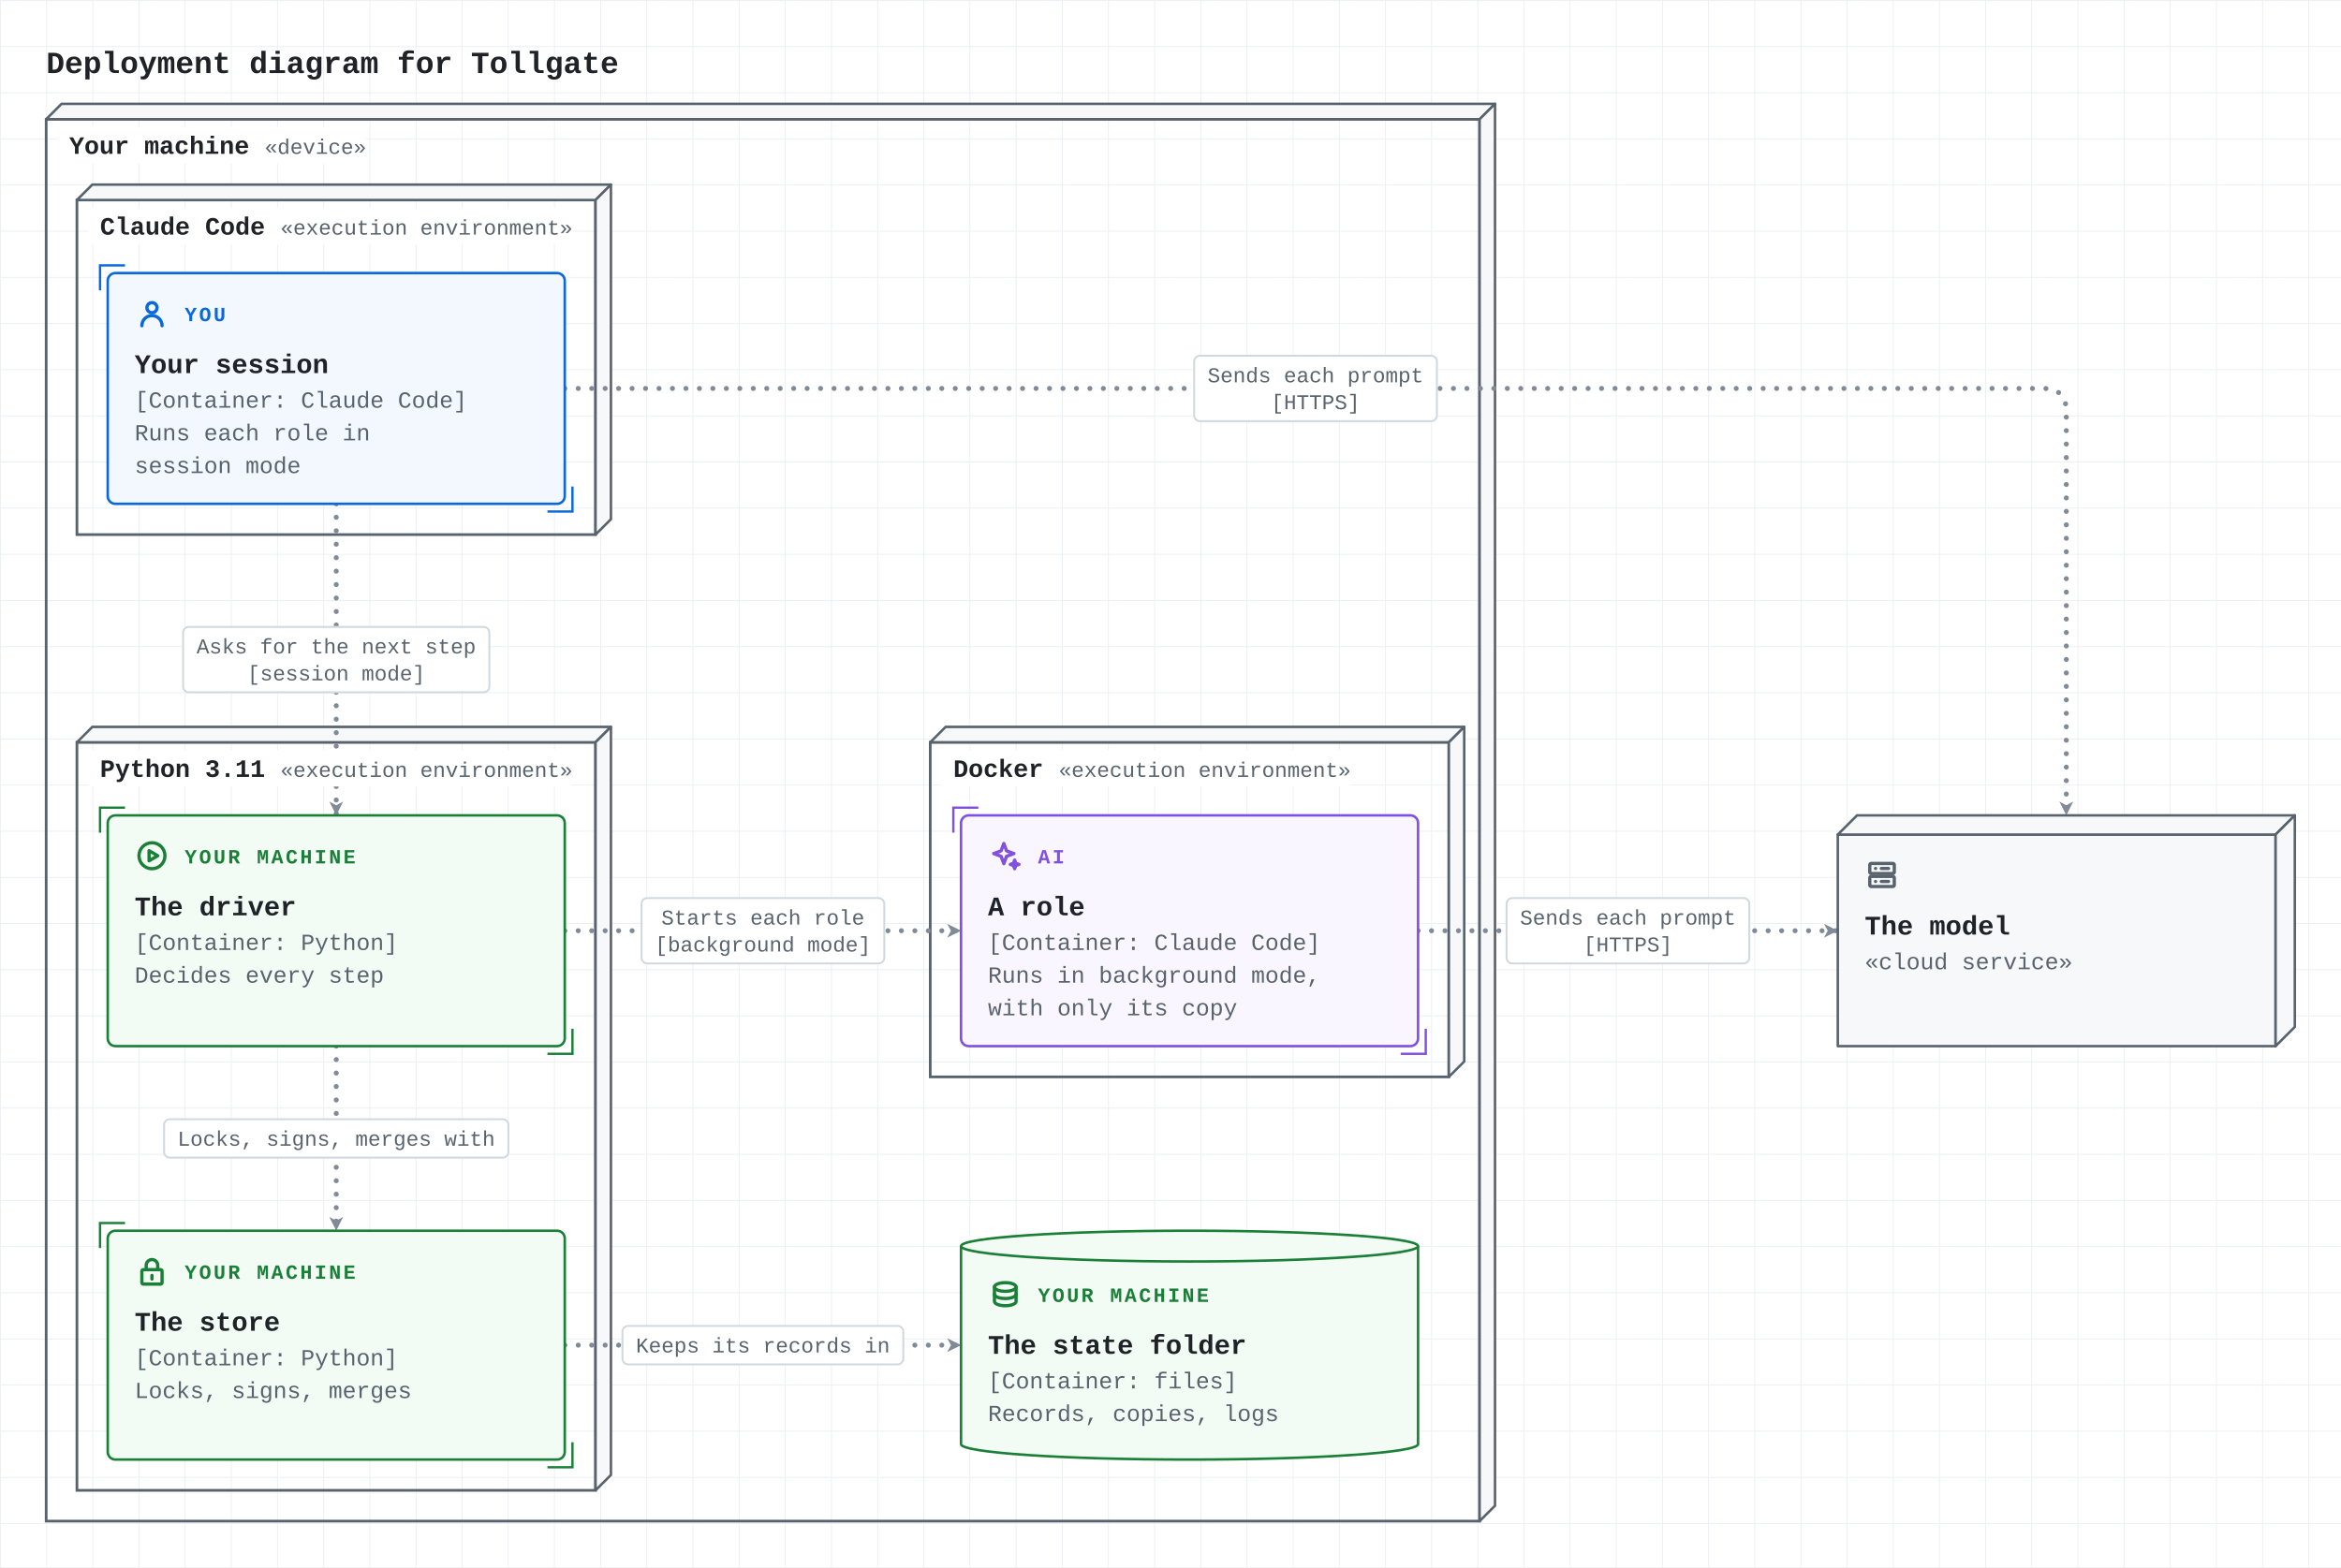
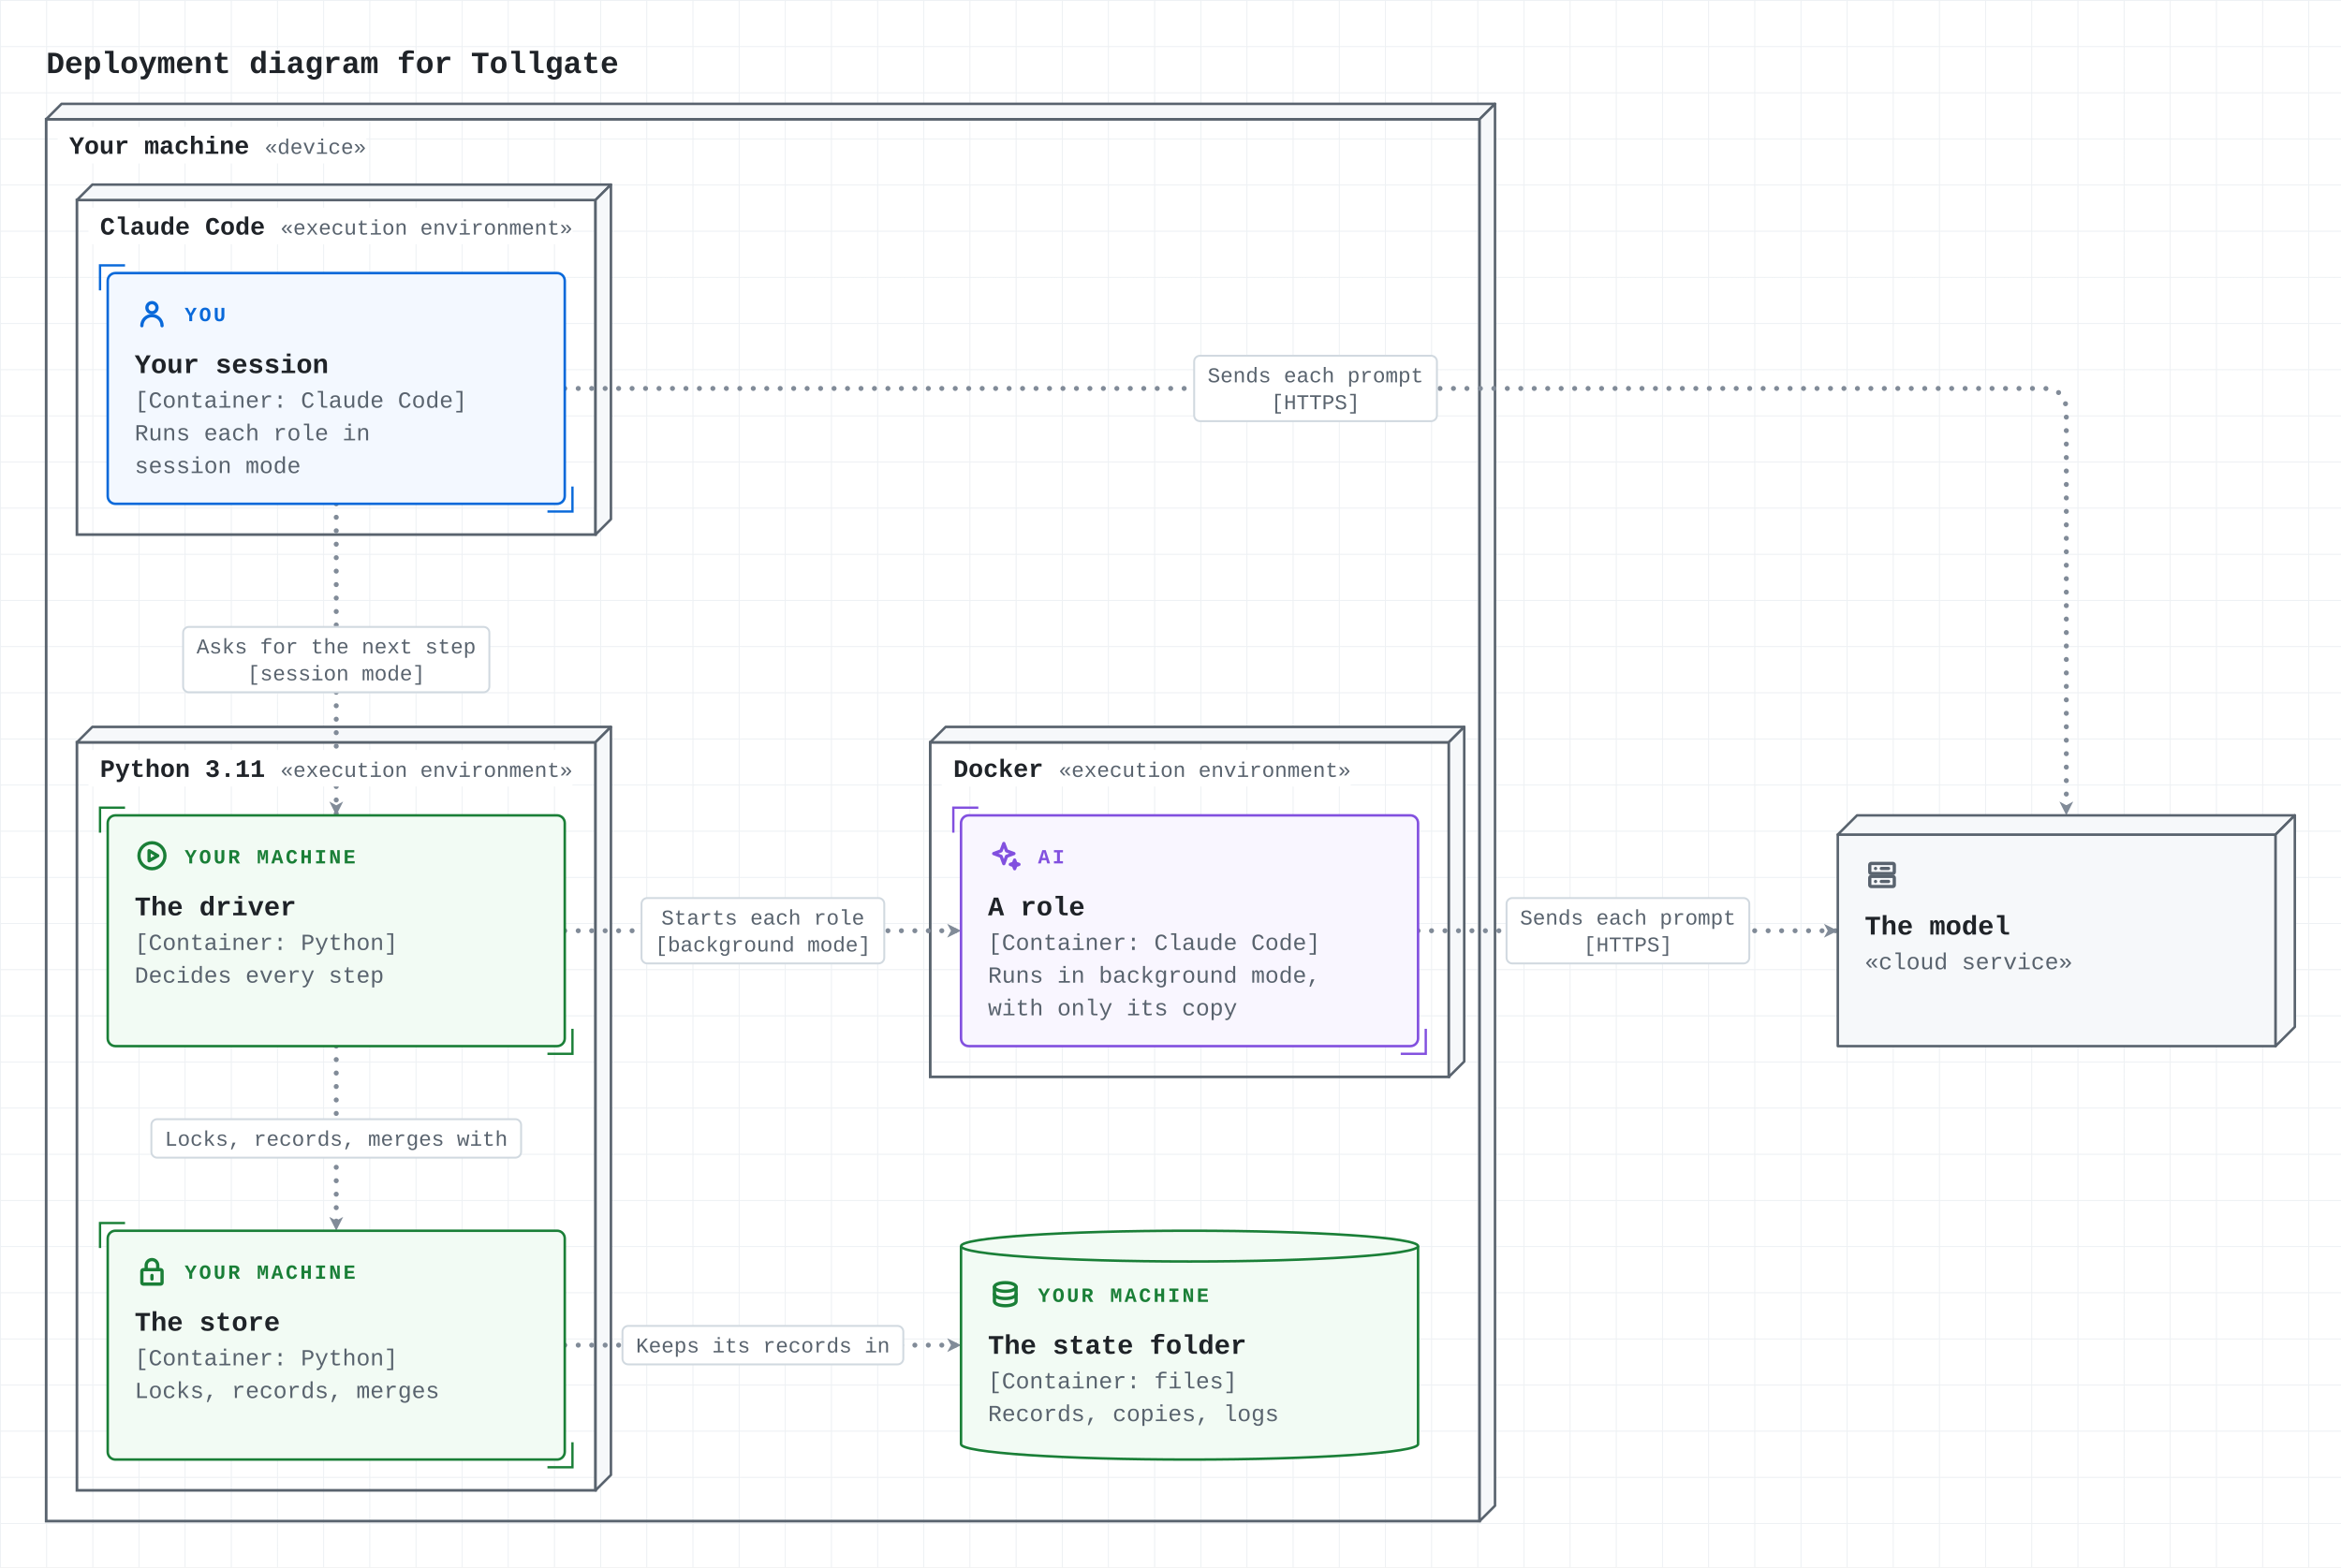
<svg xmlns="http://www.w3.org/2000/svg" viewBox="-56 -142 1217 815" width="1217" height="815" role="img" aria-labelledby="title desc" font-family="ui-monospace, SFMono-Regular, 'JetBrains Mono', 'Cascadia Mono', Menlo, Consolas, 'Liberation Mono', monospace">
  <defs>
    <marker id="arrow-plain" viewBox="0 0 10 10" refX="9" refY="5" markerWidth="9" markerHeight="9" markerUnits="userSpaceOnUse" orient="auto-start-reverse">
      <path d="M1,1 L9,5 L1,9 L3.2,5 z" fill="#818b98" />
    </marker>
    <marker id="arrow-fail" viewBox="0 0 10 10" refX="9" refY="5" markerWidth="9" markerHeight="9" markerUnits="userSpaceOnUse" orient="auto-start-reverse">
      <path d="M1,1 L9,5 L1,9 L3.2,5 z" fill="#cf222e" />
    </marker>
    <marker id="arrow-pass" viewBox="0 0 10 10" refX="9" refY="5" markerWidth="9" markerHeight="9" markerUnits="userSpaceOnUse" orient="auto-start-reverse">
      <path d="M1,1 L9,5 L1,9 L3.2,5 z" fill="#1a7f37" />
    </marker>
    <pattern id="grid" x="-56" y="-142" width="24" height="24" patternUnits="userSpaceOnUse">
      <path d="M24 0H0V24" fill="none" stroke="#eef1f4" stroke-width="1" />
    </pattern>
  </defs>
  <style>.main{stroke-width:2.6;stroke-dasharray:0 7;animation:flow 0.8s linear infinite}.side{stroke-width:1.6;stroke-dasharray:6 5;animation:side 1.6s linear infinite}@keyframes flow{to{stroke-dashoffset:-7}}@keyframes side{to{stroke-dashoffset:-11}}@media (prefers-reduced-motion:reduce){.main,.side{animation:none}.ticket{display:none}}</style>
  <rect x="-56" y="-142" width="1217" height="815" fill="#ffffff" />
  <rect x="-56" y="-142" width="1217" height="815" fill="url(#grid)" />
  <g class="node">
    <rect x="-32.0" y="-80.0" width="745.2" height="729.0" rx="0" fill="none" stroke="#59636e" stroke-width="1.4" />
    <polygon points="-32.0,-80.0 -24.0,-88.0 721.2,-88.0 713.2,-80.0" fill="#f6f8fa" stroke="#59636e" stroke-width="1.3" stroke-linejoin="round" />
    <polygon points="713.2,-80.0 721.2,-88.0 721.2,641.0 713.2,649.0" fill="#f6f8fa" stroke="#59636e" stroke-width="1.3" stroke-linejoin="round" />
  </g>
  <g class="node">
    <rect x="-16.0" y="-38.0" width="269.6" height="174.0" rx="0" fill="none" stroke="#59636e" stroke-width="1.4" />
    <polygon points="-16.0,-38.0 -8.0,-46.0 261.6,-46.0 253.6,-38.0" fill="#f6f8fa" stroke="#59636e" stroke-width="1.3" stroke-linejoin="round" />
    <polygon points="253.6,-38.0 261.6,-46.0 261.6,128.0 253.6,136.0" fill="#f6f8fa" stroke="#59636e" stroke-width="1.3" stroke-linejoin="round" />
  </g>
  <g class="node">
    <rect x="-16.0" y="244.0" width="269.6" height="389.0" rx="0" fill="none" stroke="#59636e" stroke-width="1.4" />
    <polygon points="-16.0,244.0 -8.0,236.0 261.6,236.0 253.6,244.0" fill="#f6f8fa" stroke="#59636e" stroke-width="1.3" stroke-linejoin="round" />
    <polygon points="253.6,244.0 261.6,236.0 261.6,625.0 253.6,633.0" fill="#f6f8fa" stroke="#59636e" stroke-width="1.3" stroke-linejoin="round" />
  </g>
  <g class="node">
    <rect x="427.6" y="244.0" width="269.6" height="174.0" rx="0" fill="none" stroke="#59636e" stroke-width="1.4" />
    <polygon points="427.6,244.0 435.6,236.0 705.2,236.0 697.2,244.0" fill="#f6f8fa" stroke="#59636e" stroke-width="1.3" stroke-linejoin="round" />
    <polygon points="697.2,244.0 705.2,236.0 705.2,410.0 697.2,418.0" fill="#f6f8fa" stroke="#59636e" stroke-width="1.3" stroke-linejoin="round" />
  </g>
  <path class="main" d="M118.8,120.0 L118.8,282.0" fill="none" stroke="#818b98" stroke-linecap="round" stroke-linejoin="round" marker-end="url(#arrow-plain)" />
  <path class="main" d="M237.6,342.0 L443.6,342.0" fill="none" stroke="#818b98" stroke-linecap="round" stroke-linejoin="round" marker-end="url(#arrow-plain)" />
  <path class="main" d="M118.8,402.0 L118.8,498.0" fill="none" stroke="#818b98" stroke-linecap="round" stroke-linejoin="round" marker-end="url(#arrow-plain)" />
  <path class="main" d="M237.6,557.5 L443.6,557.5" fill="none" stroke="#818b98" stroke-linecap="round" stroke-linejoin="round" marker-end="url(#arrow-plain)" />
  <path class="main" d="M237.6,60.0 L1006.2,60.0 Q1018.2,60.0 1018.2,72.0 L1018.2,282.0" fill="none" stroke="#818b98" stroke-linecap="round" stroke-linejoin="round" marker-end="url(#arrow-plain)" />
  <path class="main" d="M681.2,342.0 L899.4,342.0" fill="none" stroke="#818b98" stroke-linecap="round" stroke-linejoin="round" marker-end="url(#arrow-plain)" />
  <g class="node-label">
    <rect x="-26.0" y="-76.0" width="160.4" height="19" fill="#ffffff" />
    <text x="-20.0" y="-62.0" font-size="13" font-weight="700" fill="#1f2328">Your machine</text>
    <text x="81.6" y="-62.0" font-size="11" fill="#59636e">«device»</text>
  </g>
  <g class="node-label">
    <rect x="-10.0" y="-34.0" width="251.6" height="19" fill="#ffffff" />
    <text x="-4.0" y="-20.0" font-size="13" font-weight="700" fill="#1f2328">Claude Code</text>
    <text x="89.8" y="-20.0" font-size="11" fill="#59636e">«execution environment»</text>
  </g>
  <g class="node-label">
    <rect x="-10.0" y="248.0" width="251.6" height="19" fill="#ffffff" />
    <text x="-4.0" y="262.0" font-size="13" font-weight="700" fill="#1f2328">Python 3.11</text>
    <text x="89.8" y="262.0" font-size="11" fill="#59636e">«execution environment»</text>
  </g>
  <g class="node-label">
    <rect x="433.6" y="248.0" width="212.6" height="19" fill="#ffffff" />
    <text x="439.6" y="262.0" font-size="13" font-weight="700" fill="#1f2328">Docker</text>
    <text x="494.4" y="262.0" font-size="11" fill="#59636e">«execution environment»</text>
  </g>
  <g class="step">
    <rect x="0.0" y="0.0" width="237.6" height="120.0" rx="4" fill="#f3f8ff" stroke="#0969da" stroke-width="1.3" stroke-linejoin="round" />
    <path d="M9.0,-4.0 H-4.0 V9.0" fill="none" stroke="#0969da" stroke-width="1.2" />
    <path d="M228.6,124.0 H241.6 V111.0" fill="none" stroke="#0969da" stroke-width="1.2" />
    <g transform="translate(14.0,12.0) scale(0.75)" fill="none" stroke="#0969da" stroke-width="2.27" stroke-linecap="round" stroke-linejoin="round">
      <path d="M12 4.5a3.5 3.5 0 1 0 0 7a3.5 3.5 0 1 0 0-7z" />
      <path d="M5 20.5c0-3.9 3.1-7 7-7s7 3.1 7 7" />
    </g>
    <text x="40.0" y="25.0" font-size="10.5" font-weight="700" letter-spacing="1.2" fill="#0969da">YOU</text>
    <text x="14.0" y="52.0" font-size="14" font-weight="700" fill="#1f2328">Your session</text>
    <text x="14.0" y="70.0" font-size="12" fill="#59636e">[Container: Claude Code]</text>
    <text x="14.0" y="87.0" font-size="12" fill="#59636e">Runs each role in</text>
    <text x="14.0" y="104.0" font-size="12" fill="#59636e">session mode</text>
  </g>
  <g class="step">
    <rect x="0.0" y="282.0" width="237.6" height="120.0" rx="4" fill="#f2fbf4" stroke="#1a7f37" stroke-width="1.3" stroke-linejoin="round" />
    <path d="M9.0,278.0 H-4.0 V291.0" fill="none" stroke="#1a7f37" stroke-width="1.2" />
    <path d="M228.6,406.0 H241.6 V393.0" fill="none" stroke="#1a7f37" stroke-width="1.2" />
    <g transform="translate(14.0,294.0) scale(0.75)" fill="none" stroke="#1a7f37" stroke-width="2.27" stroke-linecap="round" stroke-linejoin="round">
      <path d="M12 3a9 9 0 1 0 0 18a9 9 0 1 0 0-18z" />
      <path d="M10 8.5v7l6-3.5z" />
    </g>
    <text x="40.0" y="307.0" font-size="10.5" font-weight="700" letter-spacing="1.2" fill="#1a7f37">YOUR MACHINE</text>
    <text x="14.0" y="334.0" font-size="14" font-weight="700" fill="#1f2328">The driver</text>
    <text x="14.0" y="352.0" font-size="12" fill="#59636e">[Container: Python]</text>
    <text x="14.0" y="369.0" font-size="12" fill="#59636e">Decides every step</text>
  </g>
  <g class="step">
    <rect x="0.0" y="498.0" width="237.6" height="119.0" rx="4" fill="#f2fbf4" stroke="#1a7f37" stroke-width="1.3" stroke-linejoin="round" />
    <path d="M9.0,494.0 H-4.0 V507.0" fill="none" stroke="#1a7f37" stroke-width="1.2" />
    <path d="M228.6,621.0 H241.6 V608.0" fill="none" stroke="#1a7f37" stroke-width="1.2" />
    <g transform="translate(14.0,510.0) scale(0.75)" fill="none" stroke="#1a7f37" stroke-width="2.27" stroke-linecap="round" stroke-linejoin="round">
      <path d="M6 11h12a1 1 0 0 1 1 1v8a1 1 0 0 1-1 1H6a1 1 0 0 1-1-1v-8a1 1 0 0 1 1-1z" />
      <path d="M8 11V8a4 4 0 0 1 8 0v3" />
      <path d="M12 15v2.5" />
    </g>
    <text x="40.0" y="523.0" font-size="10.5" font-weight="700" letter-spacing="1.2" fill="#1a7f37">YOUR MACHINE</text>
    <text x="14.0" y="550.0" font-size="14" font-weight="700" fill="#1f2328">The store</text>
    <text x="14.0" y="568.0" font-size="12" fill="#59636e">[Container: Python]</text>
-     <text x="14.0" y="585.0" font-size="12" fill="#59636e">Locks, signs, merges</text>
+     <text x="14.0" y="585.0" font-size="12" fill="#59636e">Locks, records, merges</text>
  </g>
  <g class="step">
    <rect x="443.6" y="282.0" width="237.6" height="120.0" rx="4" fill="#f9f6ff" stroke="#8250df" stroke-width="1.3" stroke-linejoin="round" />
    <path d="M452.6,278.0 H439.6 V291.0" fill="none" stroke="#8250df" stroke-width="1.2" />
    <path d="M672.2,406.0 H685.2 V393.0" fill="none" stroke="#8250df" stroke-width="1.2" />
    <g transform="translate(457.6,294.0) scale(0.75)" fill="none" stroke="#8250df" stroke-width="2.27" stroke-linecap="round" stroke-linejoin="round">
      <path d="M11 3.5l1.9 5.1L18 10.5l-5.1 1.9L11 17.5l-1.9-5.1L4 10.5l5.1-1.9z" />
      <path d="M18.5 15l.8 2.2l2.2.8l-2.2.8l-.8 2.2l-.8-2.2l-2.2-.8l2.2-.8z" />
    </g>
    <text x="483.6" y="307.0" font-size="10.5" font-weight="700" letter-spacing="1.2" fill="#8250df">AI</text>
    <text x="457.6" y="334.0" font-size="14" font-weight="700" fill="#1f2328">A role</text>
    <text x="457.6" y="352.0" font-size="12" fill="#59636e">[Container: Claude Code]</text>
    <text x="457.6" y="369.0" font-size="12" fill="#59636e">Runs in background mode,</text>
    <text x="457.6" y="386.0" font-size="12" fill="#59636e">with only its copy</text>
  </g>
  <g class="data">
    <path d="M443.6,506.0 A118.8,8 0 0 1 681.2,506.0 V609.0 A118.8,8 0 0 1 443.6,609.0 Z" fill="#f2fbf4" stroke="#1a7f37" stroke-width="1.3" stroke-linejoin="round" />
    <path d="M443.6,506.0 A118.8,8 0 0 0 681.2,506.0" fill="none" stroke="#1a7f37" stroke-width="1.3" />
    <g transform="translate(457.6,522.0) scale(0.75)" fill="none" stroke="#1a7f37" stroke-width="2.27" stroke-linecap="round" stroke-linejoin="round">
      <path d="M12 4c4.1 0 7.5 1.3 7.5 3s-3.4 3-7.5 3s-7.5-1.3-7.5-3s3.4-3 7.5-3z" />
      <path d="M4.5 7v10c0 1.7 3.4 3 7.5 3s7.5-1.3 7.5-3V7" />
      <path d="M4.5 12c0 1.7 3.4 3 7.5 3s7.5-1.3 7.5-3" />
    </g>
    <text x="483.6" y="535.0" font-size="10.5" font-weight="700" letter-spacing="1.2" fill="#1a7f37">YOUR MACHINE</text>
    <text x="457.6" y="562.0" font-size="14" font-weight="700" fill="#1f2328">The state folder</text>
    <text x="457.6" y="580.0" font-size="12" fill="#59636e">[Container: files]</text>
    <text x="457.6" y="597.0" font-size="12" fill="#59636e">Records, copies, logs</text>
  </g>
  <g class="node">
    <rect x="899.4" y="292.0" width="227.6" height="110.0" fill="#f6f8fa" stroke="#59636e" stroke-width="1.3" stroke-linejoin="round" />
    <polygon points="899.4,292.0 909.4,282.0 1137.0,282.0 1127.0,292.0" fill="#f6f8fa" stroke="#59636e" stroke-width="1.3" stroke-linejoin="round" />
    <polygon points="1127.0,292.0 1137.0,282.0 1137.0,392.0 1127.0,402.0" fill="#f6f8fa" stroke="#59636e" stroke-width="1.3" stroke-linejoin="round" />
    <g transform="translate(913.4,304.0) scale(0.75)" fill="none" stroke="#59636e" stroke-width="2.27" stroke-linecap="round" stroke-linejoin="round">
      <path d="M4.5 4h15a1 1 0 0 1 1 1v5a1 1 0 0 1-1 1h-15a1 1 0 0 1-1-1V5a1 1 0 0 1 1-1z" />
      <path d="M4.5 13h15a1 1 0 0 1 1 1v5a1 1 0 0 1-1 1h-15a1 1 0 0 1-1-1v-5a1 1 0 0 1 1-1z" />
      <path d="M7.5 7.5h.01M7.5 16.5h.01M11.5 7.5h5M11.5 16.5h5" />
    </g>
    <text x="913.4" y="344.0" font-size="14" font-weight="700" fill="#1f2328">The model</text>
    <text x="913.4" y="362.0" font-size="12" fill="#59636e">«cloud service»</text>
  </g>
  <rect class="label" x="39.2" y="184.0" width="159.2" height="34" rx="3" fill="#ffffff" stroke="#d1d9e0" stroke-width="1" />
  <text x="118.8" y="197.8" text-anchor="middle" font-size="11" fill="#59636e">Asks for the next step</text>
  <text x="118.8" y="211.8" text-anchor="middle" font-size="11" fill="#59636e">[session mode]</text>
  <rect class="label" x="277.5" y="325.0" width="126.2" height="34" rx="3" fill="#ffffff" stroke="#d1d9e0" stroke-width="1" />
  <text x="340.6" y="338.8" text-anchor="middle" font-size="11" fill="#59636e">Starts each role</text>
  <text x="340.6" y="352.8" text-anchor="middle" font-size="11" fill="#59636e">[background mode]</text>
-   <rect class="label" x="29.3" y="440.0" width="179.0" height="20" rx="3" fill="#ffffff" stroke="#d1d9e0" stroke-width="1" />
-   <text x="118.8" y="453.8" text-anchor="middle" font-size="11" fill="#59636e">Locks, signs, merges with</text>
+   <rect class="label" x="22.7" y="440.0" width="192.2" height="20" rx="3" fill="#ffffff" stroke="#d1d9e0" stroke-width="1" />
+   <text x="118.8" y="453.8" text-anchor="middle" font-size="11" fill="#59636e">Locks, records, merges with</text>
  <rect class="label" x="267.6" y="547.5" width="146.0" height="20" rx="3" fill="#ffffff" stroke="#d1d9e0" stroke-width="1" />
  <text x="340.6" y="561.3" text-anchor="middle" font-size="11" fill="#59636e">Keeps its records in</text>
  <rect class="label" x="564.8" y="43.0" width="126.2" height="34" rx="3" fill="#ffffff" stroke="#d1d9e0" stroke-width="1" />
  <text x="627.9" y="56.8" text-anchor="middle" font-size="11" fill="#59636e">Sends each prompt</text>
  <text x="627.9" y="70.8" text-anchor="middle" font-size="11" fill="#59636e">[HTTPS]</text>
  <rect class="label" x="727.2" y="325.0" width="126.2" height="34" rx="3" fill="#ffffff" stroke="#d1d9e0" stroke-width="1" />
  <text x="790.3" y="338.8" text-anchor="middle" font-size="11" fill="#59636e">Sends each prompt</text>
  <text x="790.3" y="352.8" text-anchor="middle" font-size="11" fill="#59636e">[HTTPS]</text>
  <text x="-32.0" y="-104.0" font-size="16" font-weight="700" fill="#1f2328">Deployment diagram for Tollgate</text>
</svg>
